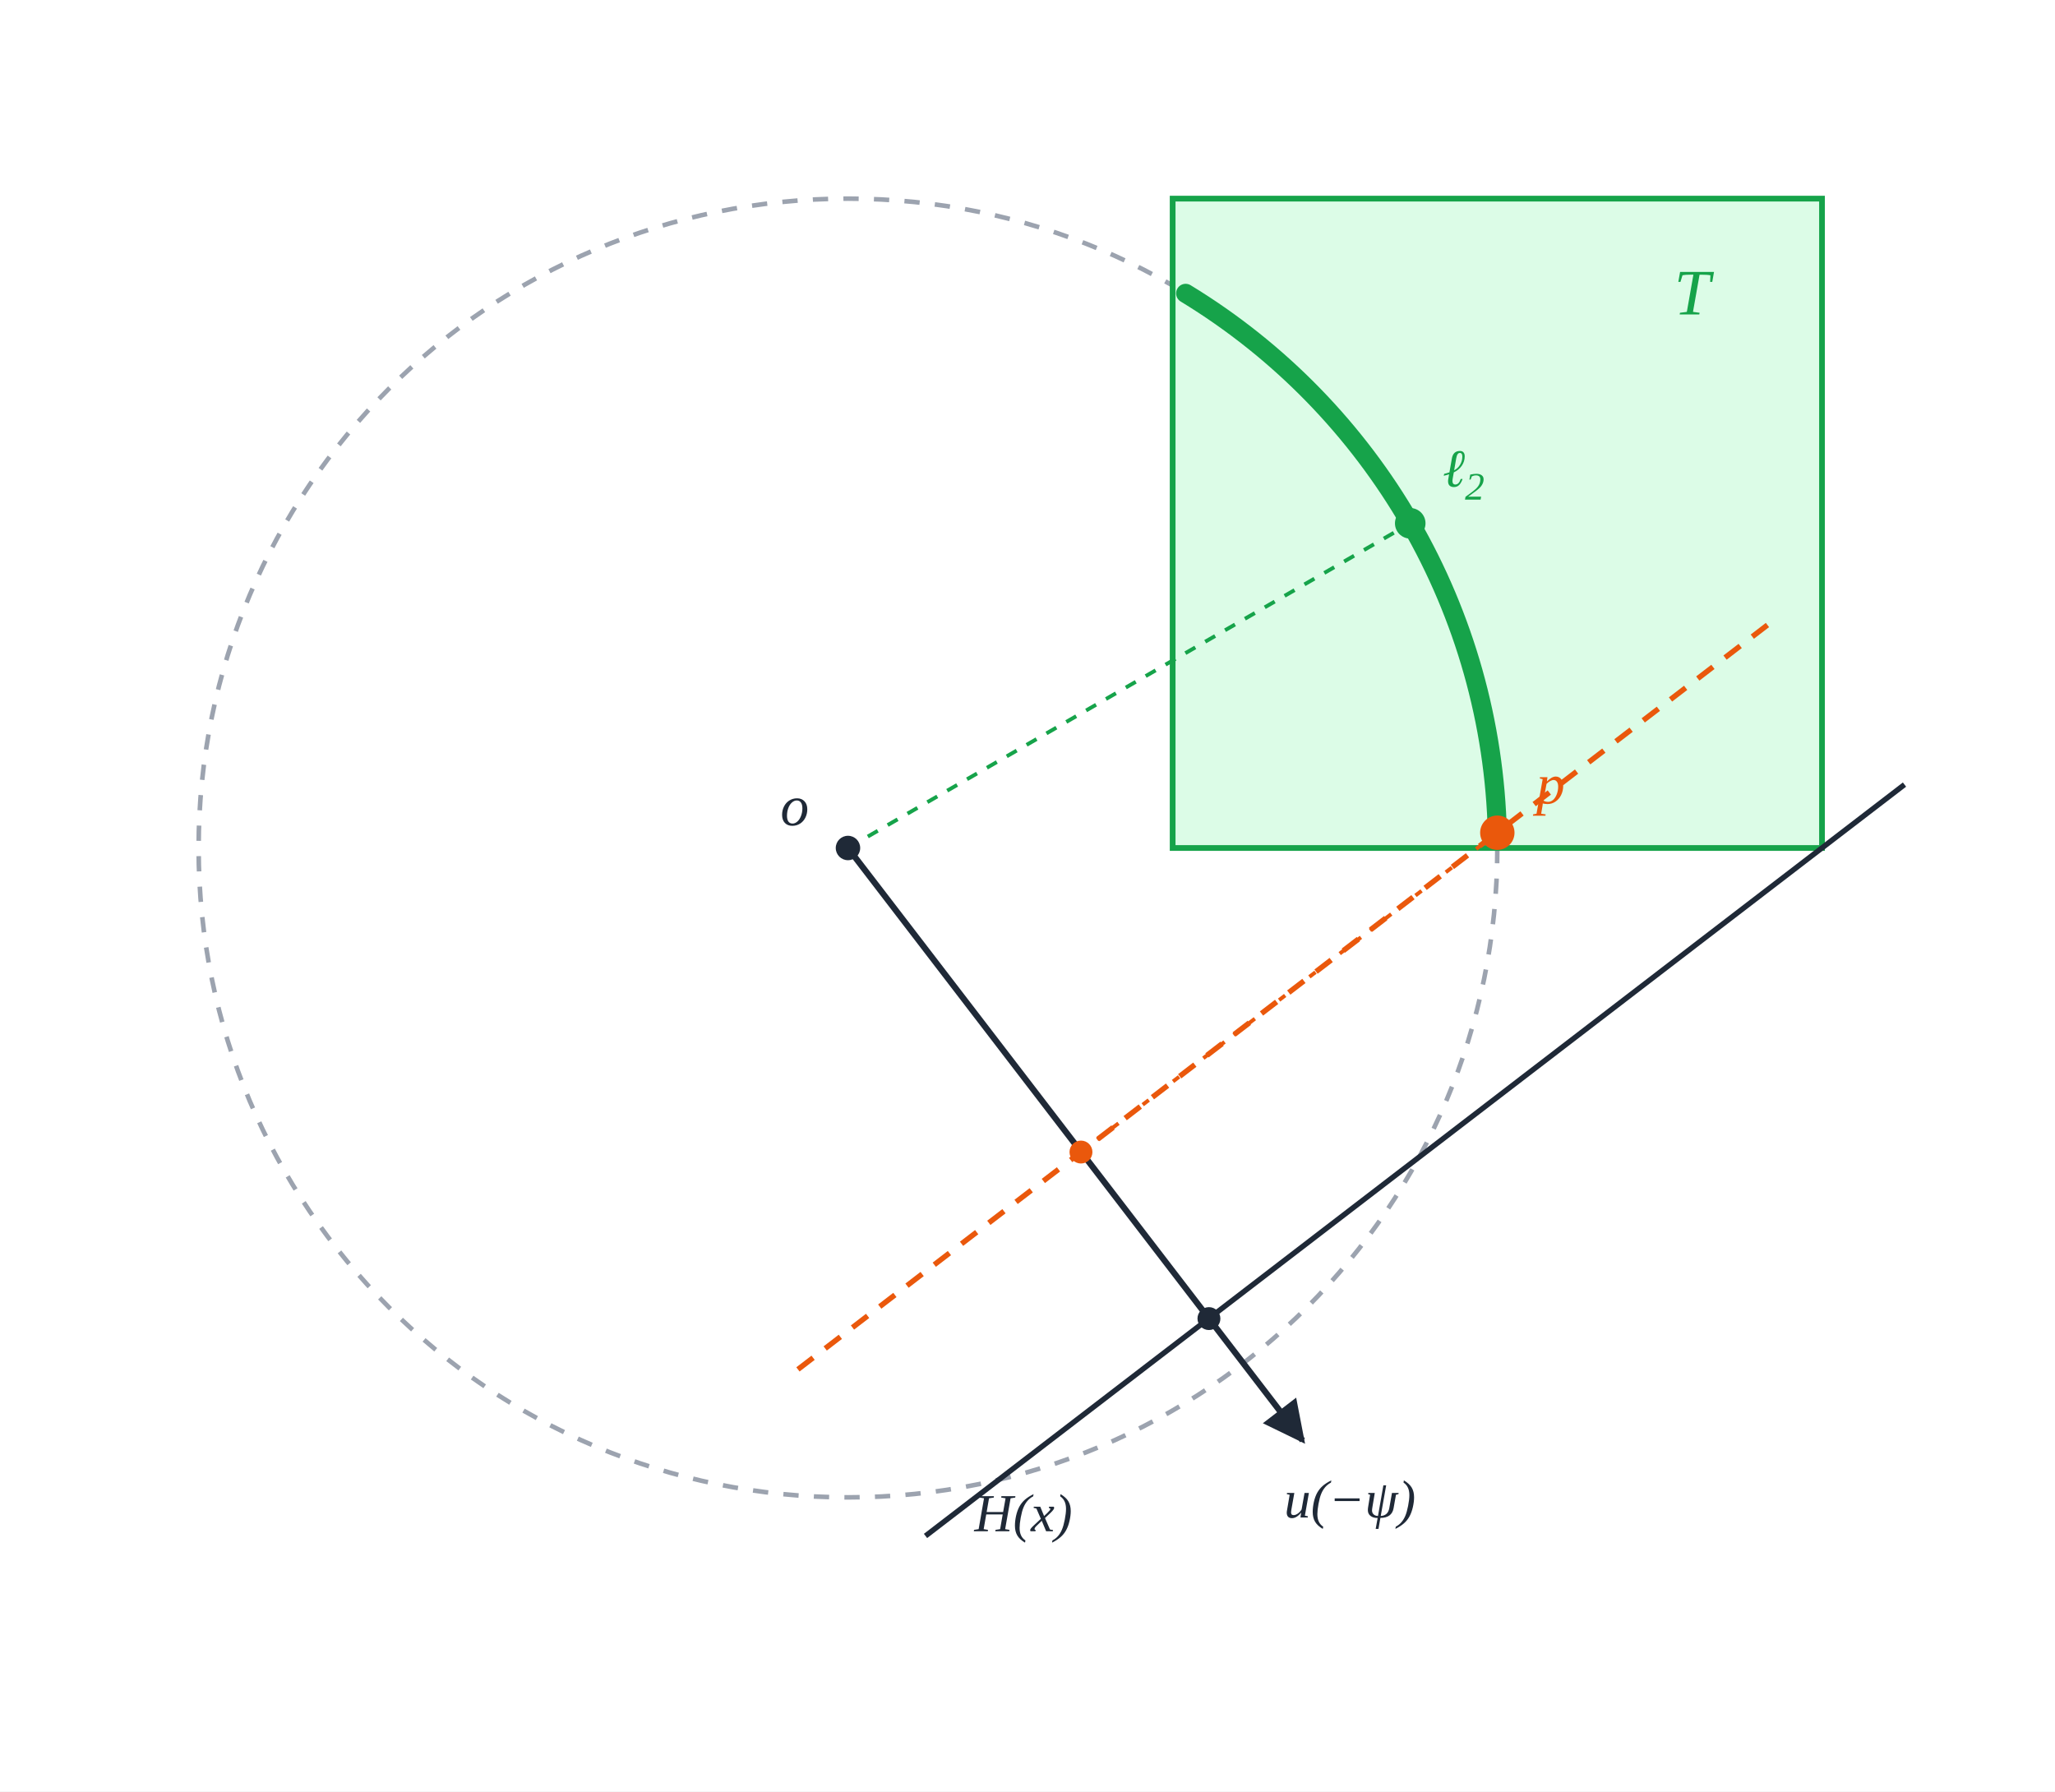
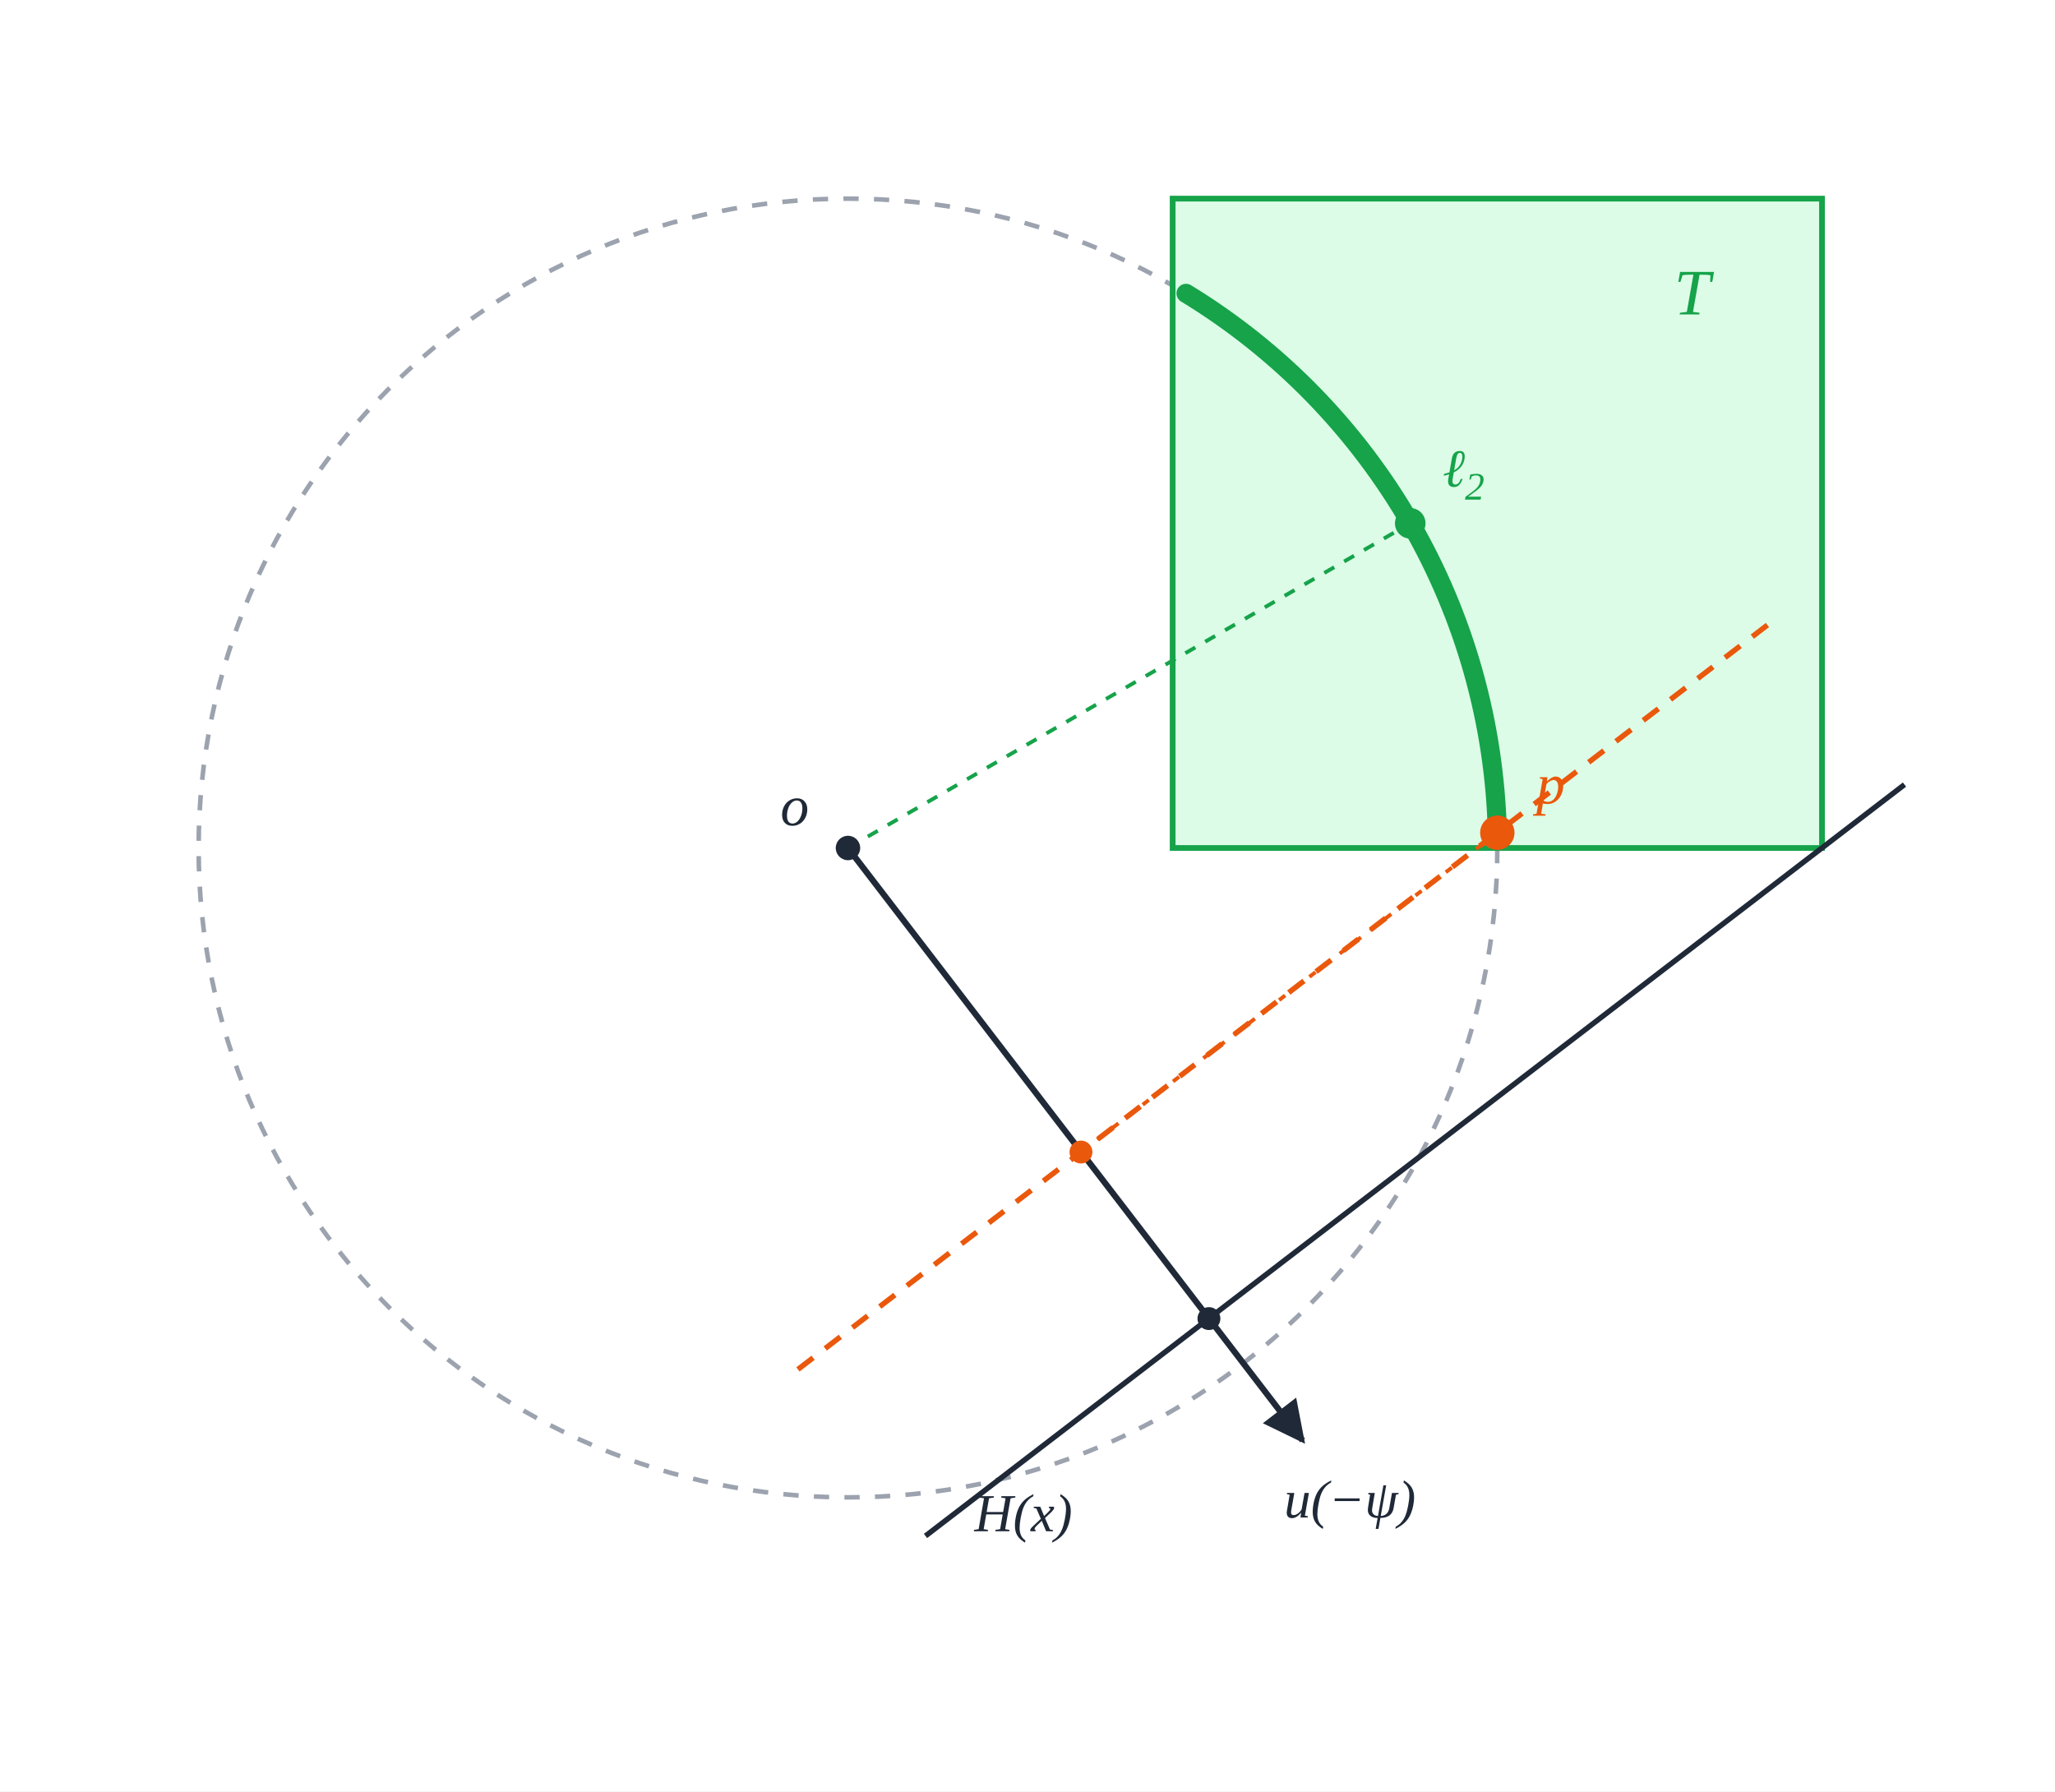
<svg xmlns="http://www.w3.org/2000/svg" width="538" height="469" viewBox="0 0 538 469" role="img" aria-label="The side target in its own chart: its marker arc, the point p in the direction ell_2 minus one half, and the support line of T in the direction minus psi, beyond the projection of p">
  <defs>
    <marker id="arrow" viewBox="0 0 10 10" refX="9" refY="5" markerUnits="userSpaceOnUse" markerWidth="11" markerHeight="11" orient="auto-start-reverse">
      <path d="M 0 0 L 10 5 L 0 10 z" fill="#1f2937" />
    </marker>
  </defs>
  <rect width="100%" height="100%" fill="#ffffff" />
  <circle cx="222.0" cy="222.0" r="170.0" fill="none" stroke="#9ca3af" stroke-width="1.2" stroke-dasharray="4 4" />
  <polygon points="307.0,222.0 477.0,222.0 477.0,52.0 307.0,52.0" fill="#dcfce7" stroke="#16a34a" stroke-width="1.5" fill-opacity="1" />
  <text x="443.0" y="77.5" font-size="17" font-family="Georgia, 'Times New Roman', serif" fill="#16a34a" text-anchor="middle" dominant-baseline="middle" font-style="italic">T</text>
-   <path d="M 392.0 218.1 A 170.0 170.0 0 0 0 310.4 76.8" fill="none" stroke="#16a34a" stroke-width="5" stroke-linecap="round" />
+   <path d="M 392.0 218.0 A 170.0 170.0 0 0 0 310.5 76.8" fill="none" stroke="#16a34a" stroke-width="5" stroke-linecap="round" />
  <line x1="222.0" y1="222.0" x2="369.2" y2="137.0" stroke="#16a34a" stroke-width="1" stroke-dasharray="3 3" />
  <circle cx="369.2" cy="137.0" r="4" fill="#16a34a" />
  <text x="377.7" y="123.4" font-size="14" font-family="Georgia, 'Times New Roman', serif" fill="#16a34a" text-anchor="start" dominant-baseline="middle" font-style="italic">ℓ<tspan dy="4.5" font-size="10.2">2</tspan>
  </text>
  <circle cx="392.0" cy="218.0" r="4.5" fill="#ea580c" />
  <text x="402.2" y="206.1" font-size="15" font-family="Georgia, 'Times New Roman', serif" fill="#ea580c" text-anchor="start" dominant-baseline="middle" font-style="italic">p</text>
  <line x1="222.0" y1="222.0" x2="341.0" y2="377.1" stroke="#1f2937" stroke-width="1.6" marker-end="url(#arrow)" />
  <text x="353.4" y="393.3" font-size="14" font-family="Georgia, 'Times New Roman', serif" fill="#1f2937" text-anchor="middle" dominant-baseline="middle" font-style="italic">u(−ψ)</text>
  <line x1="242.3" y1="402.1" x2="498.6" y2="205.4" stroke="#1f2937" stroke-width="1.4" />
  <line x1="208.9" y1="358.5" x2="465.1" y2="161.8" stroke="#ea580c" stroke-width="1.4" stroke-dasharray="5 4" />
  <circle cx="316.5" cy="345.2" r="3" fill="#1f2937" />
  <circle cx="283.0" cy="301.6" r="3" fill="#ea580c" />
  <line x1="392.0" y1="218.0" x2="283.0" y2="301.6" stroke="#ea580c" stroke-width="1" stroke-dasharray="2 3" />
  <text x="255.1" y="396.9" font-size="14" font-family="Georgia, 'Times New Roman', serif" fill="#1f2937" text-anchor="start" dominant-baseline="middle" font-style="italic">H(x)</text>
  <circle cx="222.0" cy="222.0" r="3.2" fill="#1f2937" />
  <text x="211.8" y="211.8" font-size="15" font-family="Georgia, 'Times New Roman', serif" fill="#1f2937" text-anchor="end" dominant-baseline="middle" font-style="italic">o</text>
</svg>
